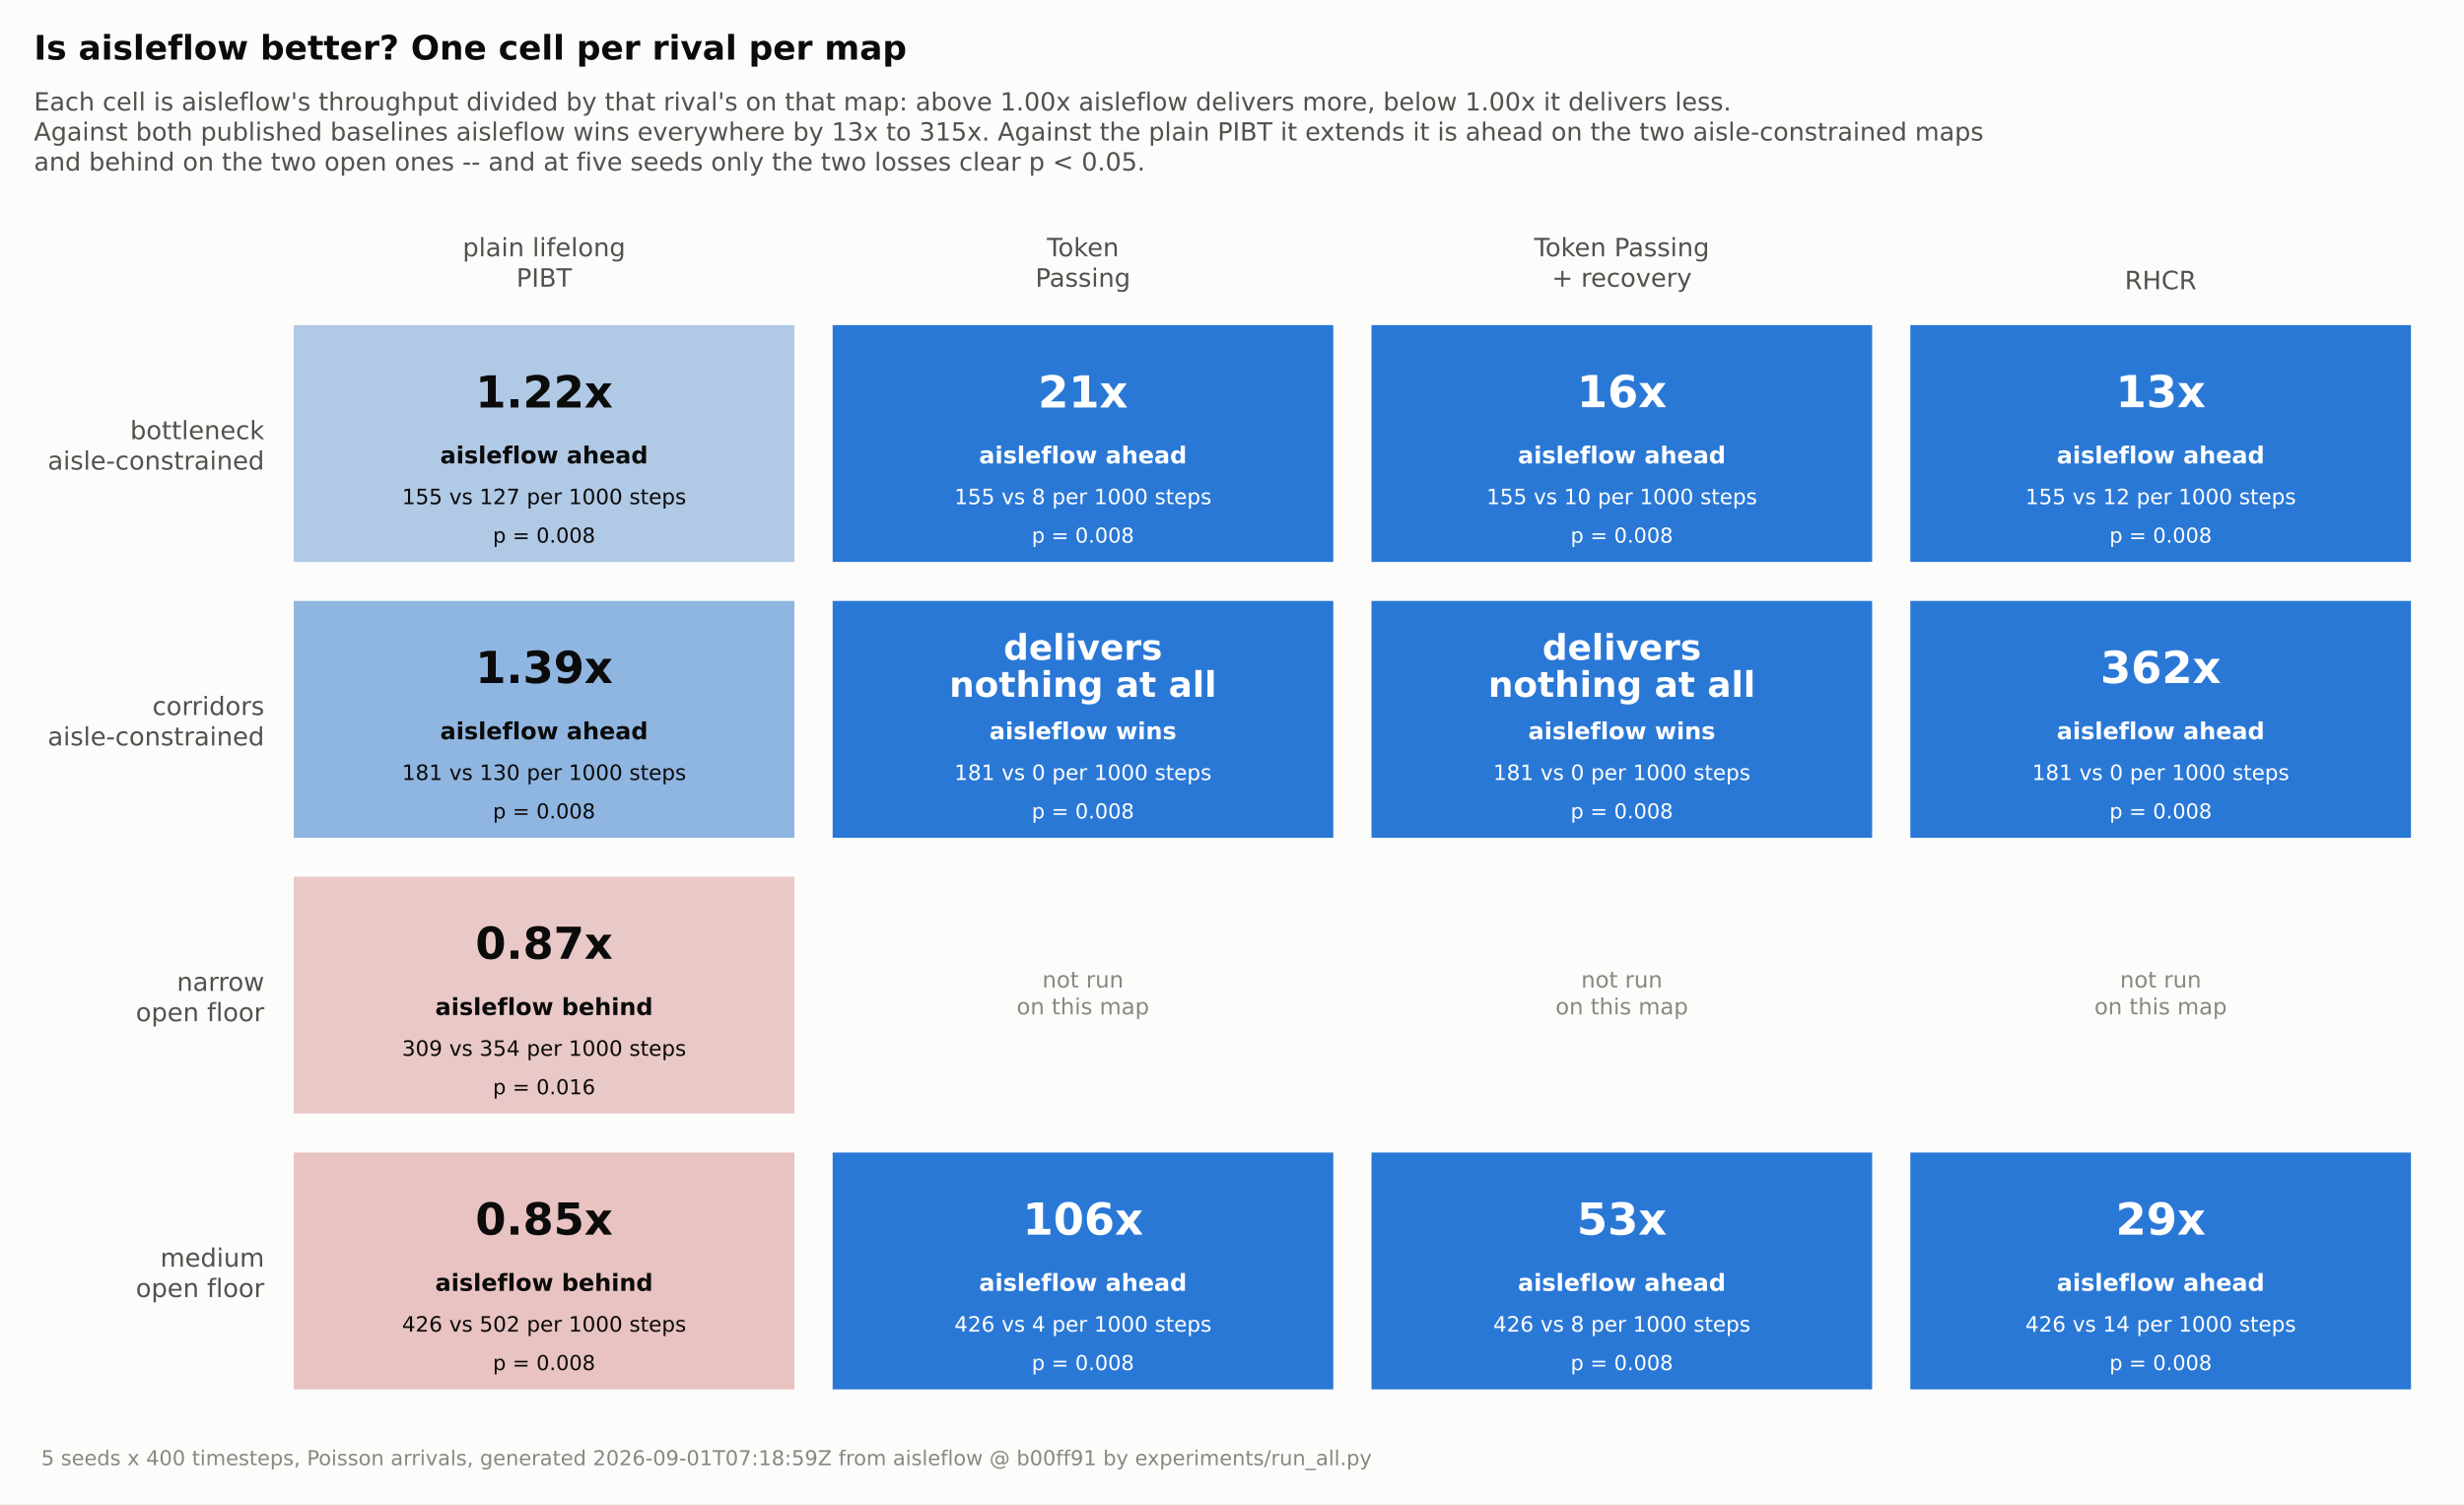
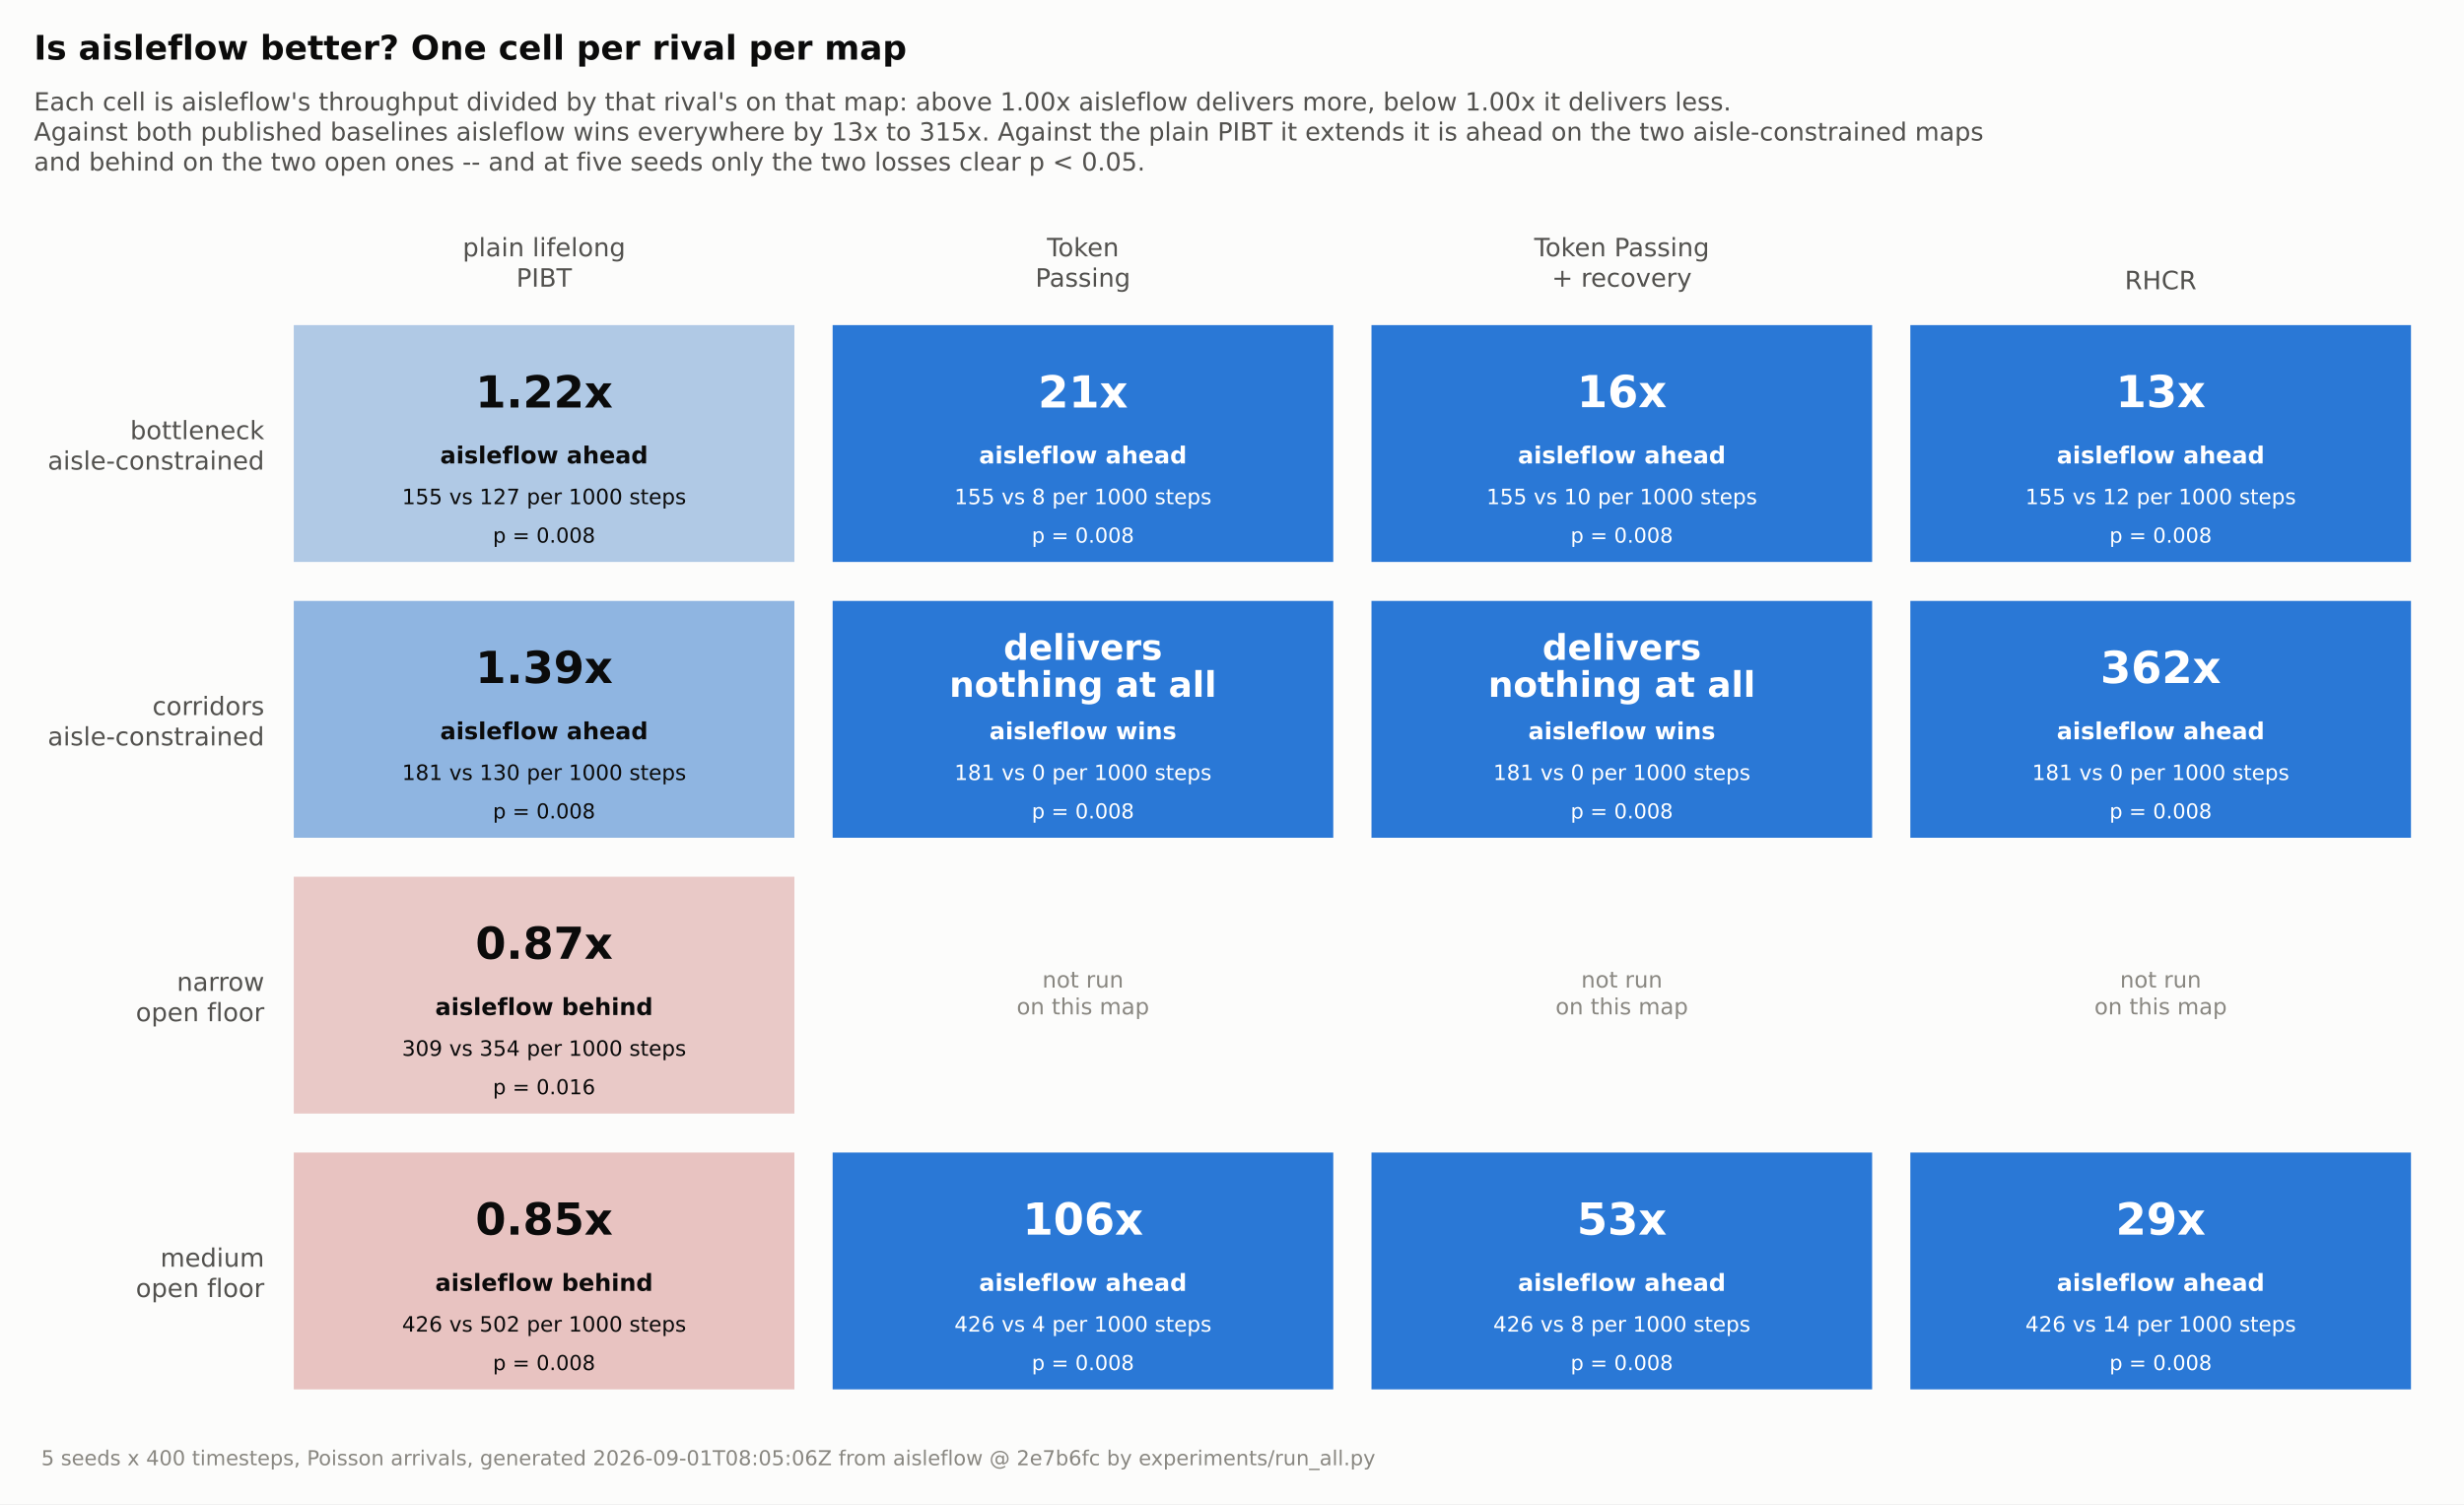
<svg xmlns="http://www.w3.org/2000/svg" width="837.18pt" height="511.047pt" viewBox="0 0 837.18 511.047" version="1.1">
  <defs>
    <style type="text/css">*{stroke-linejoin: round; stroke-linecap: butt}</style>
  </defs>
  <g id="figure_1">
    <g id="patch_1">
      <path d="M 0 511.047  L 837.18 511.047  L 837.18 0  L 0 0  z " style="fill: #fcfcfb" />
    </g>
    <g id="axes_1">
      <g id="patch_2">
        <path d="M 93.32 478.688  L 825.66 478.688  L 825.66 103.837  L 93.32 103.837  z " style="fill: #fcfcfb" />
      </g>
      <g id="matplotlib.axis_1">
        <g id="xtick_1">
          <g id="line2d_1" />
          <g id="text_1">
            <text style="font-size: 8.6px; font-family: 'DejaVu Sans', sans-serif; fill: #52514e" transform="translate(157.1873 87.08881)">plain lifelong</text>
            <text style="font-size: 8.6px; font-family: 'DejaVu Sans', sans-serif; fill: #52514e" transform="translate(175.4247 97.41049)">PIBT</text>
          </g>
        </g>
        <g id="xtick_2">
          <g id="line2d_2" />
          <g id="text_2">
            <text style="font-size: 8.6px; font-family: 'DejaVu Sans', sans-serif; fill: #52514e" transform="translate(355.7127 87.08814)">Token</text>
            <text style="font-size: 8.6px; font-family: 'DejaVu Sans', sans-serif; fill: #52514e" transform="translate(351.7829 97.41049)">Passing</text>
          </g>
        </g>
        <g id="xtick_3">
          <g id="line2d_3" />
          <g id="text_3">
            <text style="font-size: 8.6px; font-family: 'DejaVu Sans', sans-serif; fill: #52514e" transform="translate(521.2664 87.08881)">Token Passing</text>
            <text style="font-size: 8.6px; font-family: 'DejaVu Sans', sans-serif; fill: #52514e" transform="translate(527.2448 97.41049)">+ recovery</text>
          </g>
        </g>
        <g id="xtick_4">
          <g id="line2d_4" />
          <g id="text_4">
            <text style="font-size: 8.6px; font-family: 'DejaVu Sans', sans-serif; text-anchor: middle; fill: #52514e" x="734.117" y="98.271" transform="rotate(-0 734.1175 98.27133)">RHCR</text>
          </g>
        </g>
      </g>
      <g id="matplotlib.axis_2">
        <g id="ytick_1">
          <g id="line2d_5" />
          <g id="text_5">
            <text style="font-size: 8.6px; font-family: 'DejaVu Sans', sans-serif; fill: #52514e" transform="translate(44.22387 149.2302)">bottleneck</text>
            <text style="font-size: 8.6px; font-family: 'DejaVu Sans', sans-serif; fill: #52514e" transform="translate(16.20803 159.5526)">aisle-constrained</text>
          </g>
        </g>
        <g id="ytick_2">
          <g id="line2d_6" />
          <g id="text_6">
            <text style="font-size: 8.6px; font-family: 'DejaVu Sans', sans-serif; fill: #52514e" transform="translate(51.78247 242.9428)">corridors</text>
            <text style="font-size: 8.6px; font-family: 'DejaVu Sans', sans-serif; fill: #52514e" transform="translate(16.20803 253.2651)">aisle-constrained</text>
          </g>
        </g>
        <g id="ytick_3">
          <g id="line2d_7" />
          <g id="text_7">
            <text style="font-size: 8.6px; font-family: 'DejaVu Sans', sans-serif; fill: #52514e" transform="translate(60.07341 336.655)">narrow</text>
            <text style="font-size: 8.6px; font-family: 'DejaVu Sans', sans-serif; fill: #52514e" transform="translate(46.14678 346.9774)">open floor</text>
          </g>
        </g>
        <g id="ytick_4">
          <g id="line2d_8" />
          <g id="text_8">
            <text style="font-size: 8.6px; font-family: 'DejaVu Sans', sans-serif; fill: #52514e" transform="translate(54.47534 430.368)">medium</text>
            <text style="font-size: 8.6px; font-family: 'DejaVu Sans', sans-serif; fill: #52514e" transform="translate(46.14678 440.6903)">open floor</text>
          </g>
        </g>
      </g>
      <g id="patch_3">
-         <path d="M 98.813 109.46  L 270.912 109.46  L 270.912 191.927  L 98.813 191.927  z " clip-path="url(#p1808abef10)" style="fill: #b0c9e5; stroke: #fcfcfb; stroke-width: 2; stroke-linejoin: miter" />
+         <path d="M 98.813 109.46  L 270.912 109.46  L 270.912 191.927  L 98.813 191.927  z " clip-path="url(#p32c8e0fb45)" style="fill: #b0c9e5; stroke: #fcfcfb; stroke-width: 2; stroke-linejoin: miter" />
      </g>
      <g id="patch_4">
-         <path d="M 281.898 109.46  L 453.997 109.46  L 453.997 191.927  L 281.898 191.927  z " clip-path="url(#p1808abef10)" style="fill: #2a78d6; stroke: #fcfcfb; stroke-width: 2; stroke-linejoin: miter" />
+         <path d="M 281.898 109.46  L 453.997 109.46  L 453.997 191.927  L 281.898 191.927  z " clip-path="url(#p32c8e0fb45)" style="fill: #2a78d6; stroke: #fcfcfb; stroke-width: 2; stroke-linejoin: miter" />
      </g>
      <g id="patch_5">
-         <path d="M 464.983 109.46  L 637.082 109.46  L 637.082 191.927  L 464.983 191.927  z " clip-path="url(#p1808abef10)" style="fill: #2a78d6; stroke: #fcfcfb; stroke-width: 2; stroke-linejoin: miter" />
+         <path d="M 464.983 109.46  L 637.082 109.46  L 637.082 191.927  L 464.983 191.927  z " clip-path="url(#p32c8e0fb45)" style="fill: #2a78d6; stroke: #fcfcfb; stroke-width: 2; stroke-linejoin: miter" />
      </g>
      <g id="patch_6">
-         <path d="M 648.068 109.46  L 820.167 109.46  L 820.167 191.927  L 648.068 191.927  z " clip-path="url(#p1808abef10)" style="fill: #2a78d6; stroke: #fcfcfb; stroke-width: 2; stroke-linejoin: miter" />
+         <path d="M 648.068 109.46  L 820.167 109.46  L 820.167 191.927  L 648.068 191.927  z " clip-path="url(#p32c8e0fb45)" style="fill: #2a78d6; stroke: #fcfcfb; stroke-width: 2; stroke-linejoin: miter" />
      </g>
      <g id="patch_7">
-         <path d="M 98.813 203.173  L 270.912 203.173  L 270.912 285.64  L 98.813 285.64  z " clip-path="url(#p1808abef10)" style="fill: #8fb5e1; stroke: #fcfcfb; stroke-width: 2; stroke-linejoin: miter" />
+         <path d="M 98.813 203.173  L 270.912 203.173  L 270.912 285.64  L 98.813 285.64  z " clip-path="url(#p32c8e0fb45)" style="fill: #8fb5e1; stroke: #fcfcfb; stroke-width: 2; stroke-linejoin: miter" />
      </g>
      <g id="patch_8">
-         <path d="M 281.898 203.173  L 453.997 203.173  L 453.997 285.64  L 281.898 285.64  z " clip-path="url(#p1808abef10)" style="fill: #2a78d6; stroke: #fcfcfb; stroke-width: 2; stroke-linejoin: miter" />
+         <path d="M 281.898 203.173  L 453.997 203.173  L 453.997 285.64  L 281.898 285.64  z " clip-path="url(#p32c8e0fb45)" style="fill: #2a78d6; stroke: #fcfcfb; stroke-width: 2; stroke-linejoin: miter" />
      </g>
      <g id="patch_9">
-         <path d="M 464.983 203.173  L 637.082 203.173  L 637.082 285.64  L 464.983 285.64  z " clip-path="url(#p1808abef10)" style="fill: #2a78d6; stroke: #fcfcfb; stroke-width: 2; stroke-linejoin: miter" />
+         <path d="M 464.983 203.173  L 637.082 203.173  L 637.082 285.64  L 464.983 285.64  z " clip-path="url(#p32c8e0fb45)" style="fill: #2a78d6; stroke: #fcfcfb; stroke-width: 2; stroke-linejoin: miter" />
      </g>
      <g id="patch_10">
-         <path d="M 648.068 203.173  L 820.167 203.173  L 820.167 285.64  L 648.068 285.64  z " clip-path="url(#p1808abef10)" style="fill: #2a78d6; stroke: #fcfcfb; stroke-width: 2; stroke-linejoin: miter" />
+         <path d="M 648.068 203.173  L 820.167 203.173  L 820.167 285.64  L 648.068 285.64  z " clip-path="url(#p32c8e0fb45)" style="fill: #2a78d6; stroke: #fcfcfb; stroke-width: 2; stroke-linejoin: miter" />
      </g>
      <g id="patch_11">
-         <path d="M 98.813 296.885  L 270.912 296.885  L 270.912 379.352  L 98.813 379.352  z " clip-path="url(#p1808abef10)" style="fill: #e9c9c7; stroke: #fcfcfb; stroke-width: 2; stroke-linejoin: miter" />
+         <path d="M 98.813 296.885  L 270.912 296.885  L 270.912 379.352  L 98.813 379.352  z " clip-path="url(#p32c8e0fb45)" style="fill: #e9c9c7; stroke: #fcfcfb; stroke-width: 2; stroke-linejoin: miter" />
      </g>
      <g id="patch_12">
-         <path d="M 98.813 390.598  L 270.912 390.598  L 270.912 473.065  L 98.813 473.065  z " clip-path="url(#p1808abef10)" style="fill: #e8c3c1; stroke: #fcfcfb; stroke-width: 2; stroke-linejoin: miter" />
+         <path d="M 98.813 390.598  L 270.912 390.598  L 270.912 473.065  L 98.813 473.065  z " clip-path="url(#p32c8e0fb45)" style="fill: #e8c3c1; stroke: #fcfcfb; stroke-width: 2; stroke-linejoin: miter" />
      </g>
      <g id="patch_13">
-         <path d="M 281.898 390.598  L 453.997 390.598  L 453.997 473.065  L 281.898 473.065  z " clip-path="url(#p1808abef10)" style="fill: #2a78d6; stroke: #fcfcfb; stroke-width: 2; stroke-linejoin: miter" />
+         <path d="M 281.898 390.598  L 453.997 390.598  L 453.997 473.065  L 281.898 473.065  z " clip-path="url(#p32c8e0fb45)" style="fill: #2a78d6; stroke: #fcfcfb; stroke-width: 2; stroke-linejoin: miter" />
      </g>
      <g id="patch_14">
-         <path d="M 464.983 390.598  L 637.082 390.598  L 637.082 473.065  L 464.983 473.065  z " clip-path="url(#p1808abef10)" style="fill: #2a78d6; stroke: #fcfcfb; stroke-width: 2; stroke-linejoin: miter" />
+         <path d="M 464.983 390.598  L 637.082 390.598  L 637.082 473.065  L 464.983 473.065  z " clip-path="url(#p32c8e0fb45)" style="fill: #2a78d6; stroke: #fcfcfb; stroke-width: 2; stroke-linejoin: miter" />
      </g>
      <g id="patch_15">
-         <path d="M 648.068 390.598  L 820.167 390.598  L 820.167 473.065  L 648.068 473.065  z " clip-path="url(#p1808abef10)" style="fill: #2a78d6; stroke: #fcfcfb; stroke-width: 2; stroke-linejoin: miter" />
+         <path d="M 648.068 390.598  L 820.167 390.598  L 820.167 473.065  L 648.068 473.065  z " clip-path="url(#p32c8e0fb45)" style="fill: #2a78d6; stroke: #fcfcfb; stroke-width: 2; stroke-linejoin: miter" />
      </g>
      <g id="text_9">
        <text style="font-weight: 700; font-size: 15px; font-family: 'DejaVu Sans', sans-serif; text-anchor: middle; fill: #0b0b0b" x="184.863" y="138.455" transform="rotate(-0 184.8625 138.4547)">1.22x</text>
      </g>
      <g id="text_10">
        <text style="font-weight: 700; font-size: 8px; font-family: 'DejaVu Sans', sans-serif; text-anchor: middle; fill: #0b0b0b" x="184.863" y="157.458" transform="rotate(-0 184.8625 157.4577)">aisleflow ahead</text>
      </g>
      <g id="text_11">
        <text style="font-size: 7.2px; font-family: 'DejaVu Sans', sans-serif; text-anchor: middle; fill: #0b0b0b" x="184.863" y="171.306" transform="rotate(-0 184.8625 171.3065)">155 vs 127 per 1000 steps</text>
      </g>
      <g id="text_12">
        <text style="font-size: 7px; font-family: 'DejaVu Sans', sans-serif; text-anchor: middle; fill: #0b0b0b" x="184.863" y="184.374" transform="rotate(-0 184.8625 184.3743)">p = 0.008</text>
      </g>
      <g id="text_13">
        <text style="font-weight: 700; font-size: 15px; font-family: 'DejaVu Sans', sans-serif; text-anchor: middle; fill: #ffffff" x="367.947" y="138.455" transform="rotate(-0 367.9475 138.4547)">21x</text>
      </g>
      <g id="text_14">
        <text style="font-weight: 700; font-size: 8px; font-family: 'DejaVu Sans', sans-serif; text-anchor: middle; fill: #ffffff" x="367.947" y="157.458" transform="rotate(-0 367.9475 157.4577)">aisleflow ahead</text>
      </g>
      <g id="text_15">
        <text style="font-size: 7.2px; font-family: 'DejaVu Sans', sans-serif; text-anchor: middle; fill: #ffffff" x="367.947" y="171.306" transform="rotate(-0 367.9475 171.3065)">155 vs 8 per 1000 steps</text>
      </g>
      <g id="text_16">
        <text style="font-size: 7px; font-family: 'DejaVu Sans', sans-serif; text-anchor: middle; fill: #ffffff" x="367.947" y="184.374" transform="rotate(-0 367.9475 184.3743)">p = 0.008</text>
      </g>
      <g id="text_17">
        <text style="font-weight: 700; font-size: 15px; font-family: 'DejaVu Sans', sans-serif; text-anchor: middle; fill: #ffffff" x="551.033" y="138.341" transform="rotate(-0 551.0325 138.341)">16x</text>
      </g>
      <g id="text_18">
        <text style="font-weight: 700; font-size: 8px; font-family: 'DejaVu Sans', sans-serif; text-anchor: middle; fill: #ffffff" x="551.033" y="157.458" transform="rotate(-0 551.0325 157.4577)">aisleflow ahead</text>
      </g>
      <g id="text_19">
        <text style="font-size: 7.2px; font-family: 'DejaVu Sans', sans-serif; text-anchor: middle; fill: #ffffff" x="551.033" y="171.306" transform="rotate(-0 551.0325 171.3065)">155 vs 10 per 1000 steps</text>
      </g>
      <g id="text_20">
        <text style="font-size: 7px; font-family: 'DejaVu Sans', sans-serif; text-anchor: middle; fill: #ffffff" x="551.033" y="184.374" transform="rotate(-0 551.0325 184.3743)">p = 0.008</text>
      </g>
      <g id="text_21">
        <text style="font-weight: 700; font-size: 15px; font-family: 'DejaVu Sans', sans-serif; text-anchor: middle; fill: #ffffff" x="734.117" y="138.348" transform="rotate(-0 734.1175 138.348)">13x</text>
      </g>
      <g id="text_22">
        <text style="font-weight: 700; font-size: 8px; font-family: 'DejaVu Sans', sans-serif; text-anchor: middle; fill: #ffffff" x="734.117" y="157.458" transform="rotate(-0 734.1175 157.4577)">aisleflow ahead</text>
      </g>
      <g id="text_23">
        <text style="font-size: 7.2px; font-family: 'DejaVu Sans', sans-serif; text-anchor: middle; fill: #ffffff" x="734.117" y="171.306" transform="rotate(-0 734.1175 171.3065)">155 vs 12 per 1000 steps</text>
      </g>
      <g id="text_24">
        <text style="font-size: 7px; font-family: 'DejaVu Sans', sans-serif; text-anchor: middle; fill: #ffffff" x="734.117" y="184.374" transform="rotate(-0 734.1175 184.3743)">p = 0.008</text>
      </g>
      <g id="text_25">
        <text style="font-weight: 700; font-size: 15px; font-family: 'DejaVu Sans', sans-serif; text-anchor: middle; fill: #0b0b0b" x="184.863" y="232.061" transform="rotate(-0 184.8625 232.0606)">1.39x</text>
      </g>
      <g id="text_26">
        <text style="font-weight: 700; font-size: 8px; font-family: 'DejaVu Sans', sans-serif; text-anchor: middle; fill: #0b0b0b" x="184.863" y="251.17" transform="rotate(-0 184.8625 251.1703)">aisleflow ahead</text>
      </g>
      <g id="text_27">
        <text style="font-size: 7.2px; font-family: 'DejaVu Sans', sans-serif; text-anchor: middle; fill: #0b0b0b" x="184.863" y="265.019" transform="rotate(-0 184.8625 265.019)">181 vs 130 per 1000 steps</text>
      </g>
      <g id="text_28">
        <text style="font-size: 7px; font-family: 'DejaVu Sans', sans-serif; text-anchor: middle; fill: #0b0b0b" x="184.863" y="278.087" transform="rotate(-0 184.8625 278.0869)">p = 0.008</text>
      </g>
      <g id="text_29">
        <text style="font-weight: 700; font-size: 12px; font-family: 'DejaVu Sans', sans-serif; fill: #ffffff" transform="translate(340.9588 224.1746)">delivers</text>
        <text style="font-weight: 700; font-size: 12px; font-family: 'DejaVu Sans', sans-serif; fill: #ffffff" transform="translate(322.535 236.7652)">nothing at all</text>
      </g>
      <g id="text_30">
        <text style="font-weight: 700; font-size: 8px; font-family: 'DejaVu Sans', sans-serif; text-anchor: middle; fill: #ffffff" x="367.947" y="251.17" transform="rotate(-0 367.9475 251.1703)">aisleflow wins</text>
      </g>
      <g id="text_31">
        <text style="font-size: 7.2px; font-family: 'DejaVu Sans', sans-serif; text-anchor: middle; fill: #ffffff" x="367.947" y="265.019" transform="rotate(-0 367.9475 265.019)">181 vs 0 per 1000 steps</text>
      </g>
      <g id="text_32">
        <text style="font-size: 7px; font-family: 'DejaVu Sans', sans-serif; text-anchor: middle; fill: #ffffff" x="367.947" y="278.087" transform="rotate(-0 367.9475 278.0869)">p = 0.008</text>
      </g>
      <g id="text_33">
        <text style="font-weight: 700; font-size: 12px; font-family: 'DejaVu Sans', sans-serif; fill: #ffffff" transform="translate(524.0438 224.1746)">delivers</text>
        <text style="font-weight: 700; font-size: 12px; font-family: 'DejaVu Sans', sans-serif; fill: #ffffff" transform="translate(505.62 236.7652)">nothing at all</text>
      </g>
      <g id="text_34">
        <text style="font-weight: 700; font-size: 8px; font-family: 'DejaVu Sans', sans-serif; text-anchor: middle; fill: #ffffff" x="551.033" y="251.17" transform="rotate(-0 551.0325 251.1703)">aisleflow wins</text>
      </g>
      <g id="text_35">
        <text style="font-size: 7.2px; font-family: 'DejaVu Sans', sans-serif; text-anchor: middle; fill: #ffffff" x="551.033" y="265.019" transform="rotate(-0 551.0325 265.019)">181 vs 0 per 1000 steps</text>
      </g>
      <g id="text_36">
        <text style="font-size: 7px; font-family: 'DejaVu Sans', sans-serif; text-anchor: middle; fill: #ffffff" x="551.033" y="278.087" transform="rotate(-0 551.0325 278.0869)">p = 0.008</text>
      </g>
      <g id="text_37">
        <text style="font-weight: 700; font-size: 15px; font-family: 'DejaVu Sans', sans-serif; text-anchor: middle; fill: #ffffff" x="734.117" y="232.061" transform="rotate(-0 734.1175 232.0606)">362x</text>
      </g>
      <g id="text_38">
        <text style="font-weight: 700; font-size: 8px; font-family: 'DejaVu Sans', sans-serif; text-anchor: middle; fill: #ffffff" x="734.117" y="251.17" transform="rotate(-0 734.1175 251.1703)">aisleflow ahead</text>
      </g>
      <g id="text_39">
        <text style="font-size: 7.2px; font-family: 'DejaVu Sans', sans-serif; text-anchor: middle; fill: #ffffff" x="734.117" y="265.019" transform="rotate(-0 734.1175 265.019)">181 vs 0 per 1000 steps</text>
      </g>
      <g id="text_40">
        <text style="font-size: 7px; font-family: 'DejaVu Sans', sans-serif; text-anchor: middle; fill: #ffffff" x="734.117" y="278.087" transform="rotate(-0 734.1175 278.0869)">p = 0.008</text>
      </g>
      <g id="text_41">
        <text style="font-weight: 700; font-size: 15px; font-family: 'DejaVu Sans', sans-serif; text-anchor: middle; fill: #0b0b0b" x="184.863" y="325.773" transform="rotate(-0 184.8625 325.7732)">0.87x</text>
      </g>
      <g id="text_42">
        <text style="font-weight: 700; font-size: 8px; font-family: 'DejaVu Sans', sans-serif; text-anchor: middle; fill: #0b0b0b" x="184.863" y="344.883" transform="rotate(-0 184.8625 344.8829)">aisleflow behind</text>
      </g>
      <g id="text_43">
        <text style="font-size: 7.2px; font-family: 'DejaVu Sans', sans-serif; text-anchor: middle; fill: #0b0b0b" x="184.863" y="358.732" transform="rotate(-0 184.8625 358.7316)">309 vs 354 per 1000 steps</text>
      </g>
      <g id="text_44">
        <text style="font-size: 7px; font-family: 'DejaVu Sans', sans-serif; text-anchor: middle; fill: #0b0b0b" x="184.863" y="371.799" transform="rotate(-0 184.8625 371.7994)">p = 0.016</text>
      </g>
      <g id="text_45">
        <text style="font-size: 7.6px; font-family: 'DejaVu Sans', sans-serif; fill: #898781" transform="translate(354.1381 335.532)">not run</text>
        <text style="font-size: 7.6px; font-family: 'DejaVu Sans', sans-serif; fill: #898781" transform="translate(345.423 344.6541)">on this map</text>
      </g>
      <g id="text_46">
        <text style="font-size: 7.6px; font-family: 'DejaVu Sans', sans-serif; fill: #898781" transform="translate(537.2231 335.532)">not run</text>
        <text style="font-size: 7.6px; font-family: 'DejaVu Sans', sans-serif; fill: #898781" transform="translate(528.508 344.6541)">on this map</text>
      </g>
      <g id="text_47">
        <text style="font-size: 7.6px; font-family: 'DejaVu Sans', sans-serif; fill: #898781" transform="translate(720.3081 335.532)">not run</text>
        <text style="font-size: 7.6px; font-family: 'DejaVu Sans', sans-serif; fill: #898781" transform="translate(711.593 344.6541)">on this map</text>
      </g>
      <g id="text_48">
        <text style="font-weight: 700; font-size: 15px; font-family: 'DejaVu Sans', sans-serif; text-anchor: middle; fill: #0b0b0b" x="184.863" y="419.486" transform="rotate(-0 184.8625 419.4858)">0.85x</text>
      </g>
      <g id="text_49">
        <text style="font-weight: 700; font-size: 8px; font-family: 'DejaVu Sans', sans-serif; text-anchor: middle; fill: #0b0b0b" x="184.863" y="438.595" transform="rotate(-0 184.8625 438.5955)">aisleflow behind</text>
      </g>
      <g id="text_50">
        <text style="font-size: 7.2px; font-family: 'DejaVu Sans', sans-serif; text-anchor: middle; fill: #0b0b0b" x="184.863" y="452.444" transform="rotate(-0 184.8625 452.4442)">426 vs 502 per 1000 steps</text>
      </g>
      <g id="text_51">
        <text style="font-size: 7px; font-family: 'DejaVu Sans', sans-serif; text-anchor: middle; fill: #0b0b0b" x="184.863" y="465.512" transform="rotate(-0 184.8625 465.512)">p = 0.008</text>
      </g>
      <g id="text_52">
        <text style="font-weight: 700; font-size: 15px; font-family: 'DejaVu Sans', sans-serif; text-anchor: middle; fill: #ffffff" x="367.947" y="419.486" transform="rotate(-0 367.9475 419.4858)">106x</text>
      </g>
      <g id="text_53">
        <text style="font-weight: 700; font-size: 8px; font-family: 'DejaVu Sans', sans-serif; text-anchor: middle; fill: #ffffff" x="367.947" y="438.595" transform="rotate(-0 367.9475 438.5955)">aisleflow ahead</text>
      </g>
      <g id="text_54">
        <text style="font-size: 7.2px; font-family: 'DejaVu Sans', sans-serif; text-anchor: middle; fill: #ffffff" x="367.947" y="452.444" transform="rotate(-0 367.9475 452.4442)">426 vs 4 per 1000 steps</text>
      </g>
      <g id="text_55">
        <text style="font-size: 7px; font-family: 'DejaVu Sans', sans-serif; text-anchor: middle; fill: #ffffff" x="367.947" y="465.512" transform="rotate(-0 367.9475 465.512)">p = 0.008</text>
      </g>
      <g id="text_56">
        <text style="font-weight: 700; font-size: 15px; font-family: 'DejaVu Sans', sans-serif; text-anchor: middle; fill: #ffffff" x="551.033" y="419.486" transform="rotate(-0 551.0325 419.4858)">53x</text>
      </g>
      <g id="text_57">
        <text style="font-weight: 700; font-size: 8px; font-family: 'DejaVu Sans', sans-serif; text-anchor: middle; fill: #ffffff" x="551.033" y="438.595" transform="rotate(-0 551.0325 438.5955)">aisleflow ahead</text>
      </g>
      <g id="text_58">
        <text style="font-size: 7.2px; font-family: 'DejaVu Sans', sans-serif; text-anchor: middle; fill: #ffffff" x="551.033" y="452.444" transform="rotate(-0 551.0325 452.4442)">426 vs 8 per 1000 steps</text>
      </g>
      <g id="text_59">
        <text style="font-size: 7px; font-family: 'DejaVu Sans', sans-serif; text-anchor: middle; fill: #ffffff" x="551.033" y="465.512" transform="rotate(-0 551.0325 465.512)">p = 0.008</text>
      </g>
      <g id="text_60">
        <text style="font-weight: 700; font-size: 15px; font-family: 'DejaVu Sans', sans-serif; text-anchor: middle; fill: #ffffff" x="734.117" y="419.486" transform="rotate(-0 734.1175 419.4858)">29x</text>
      </g>
      <g id="text_61">
        <text style="font-weight: 700; font-size: 8px; font-family: 'DejaVu Sans', sans-serif; text-anchor: middle; fill: #ffffff" x="734.117" y="438.595" transform="rotate(-0 734.1175 438.5955)">aisleflow ahead</text>
      </g>
      <g id="text_62">
        <text style="font-size: 7.2px; font-family: 'DejaVu Sans', sans-serif; text-anchor: middle; fill: #ffffff" x="734.117" y="452.444" transform="rotate(-0 734.1175 452.4442)">426 vs 14 per 1000 steps</text>
      </g>
      <g id="text_63">
        <text style="font-size: 7px; font-family: 'DejaVu Sans', sans-serif; text-anchor: middle; fill: #ffffff" x="734.117" y="465.512" transform="rotate(-0 734.1175 465.512)">p = 0.008</text>
      </g>
    </g>
    <g id="text_64">
      <text style="font-weight: 700; font-size: 11.5px; font-family: 'DejaVu Sans', sans-serif; text-anchor: start; fill: #0b0b0b" x="11.52" y="20.258" transform="rotate(-0 11.52 20.2582)">Is aisleflow better? One cell per rival per map</text>
    </g>
    <g id="text_65">
      <text style="font-size: 8.5px; font-family: 'DejaVu Sans', sans-serif; fill: #52514e" transform="translate(11.52 37.5495)">Each cell is aisleflow's throughput divided by that rival's on that map: above 1.00x aisleflow delivers more, below 1.00x it delivers less.</text>
      <text style="font-size: 8.5px; font-family: 'DejaVu Sans', sans-serif; fill: #52514e" transform="translate(11.52 47.75183)">Against both published baselines aisleflow wins everywhere by 13x to 315x. Against the plain PIBT it extends it is ahead on the two aisle-constrained maps</text>
      <text style="font-size: 8.5px; font-family: 'DejaVu Sans', sans-serif; fill: #52514e" transform="translate(11.52 57.95415)">and behind on the two open ones -- and at five seeds only the two losses clear p &lt; 0.05.</text>
    </g>
    <g id="text_66">
-       <text style="font-size: 7px; font-family: 'DejaVu Sans', sans-serif; text-anchor: start; fill: #898781" x="14.004" y="497.846" transform="rotate(-0 14.004 497.8457)">5 seeds x 400 timesteps, Poisson arrivals, generated 2026-09-01T07:18:59Z from aisleflow @ b00ff91 by experiments/run_all.py</text>
+       <text style="font-size: 7px; font-family: 'DejaVu Sans', sans-serif; text-anchor: start; fill: #898781" x="14.004" y="497.846" transform="rotate(-0 14.004 497.8457)">5 seeds x 400 timesteps, Poisson arrivals, generated 2026-09-01T08:05:06Z from aisleflow @ 2e7b6fc by experiments/run_all.py</text>
    </g>
  </g>
  <defs>
-     <clipPath id="p1808abef10">
+     <clipPath id="p32c8e0fb45">
      <rect x="93.32" y="103.837" width="732.34" height="374.85" />
    </clipPath>
  </defs>
</svg>
